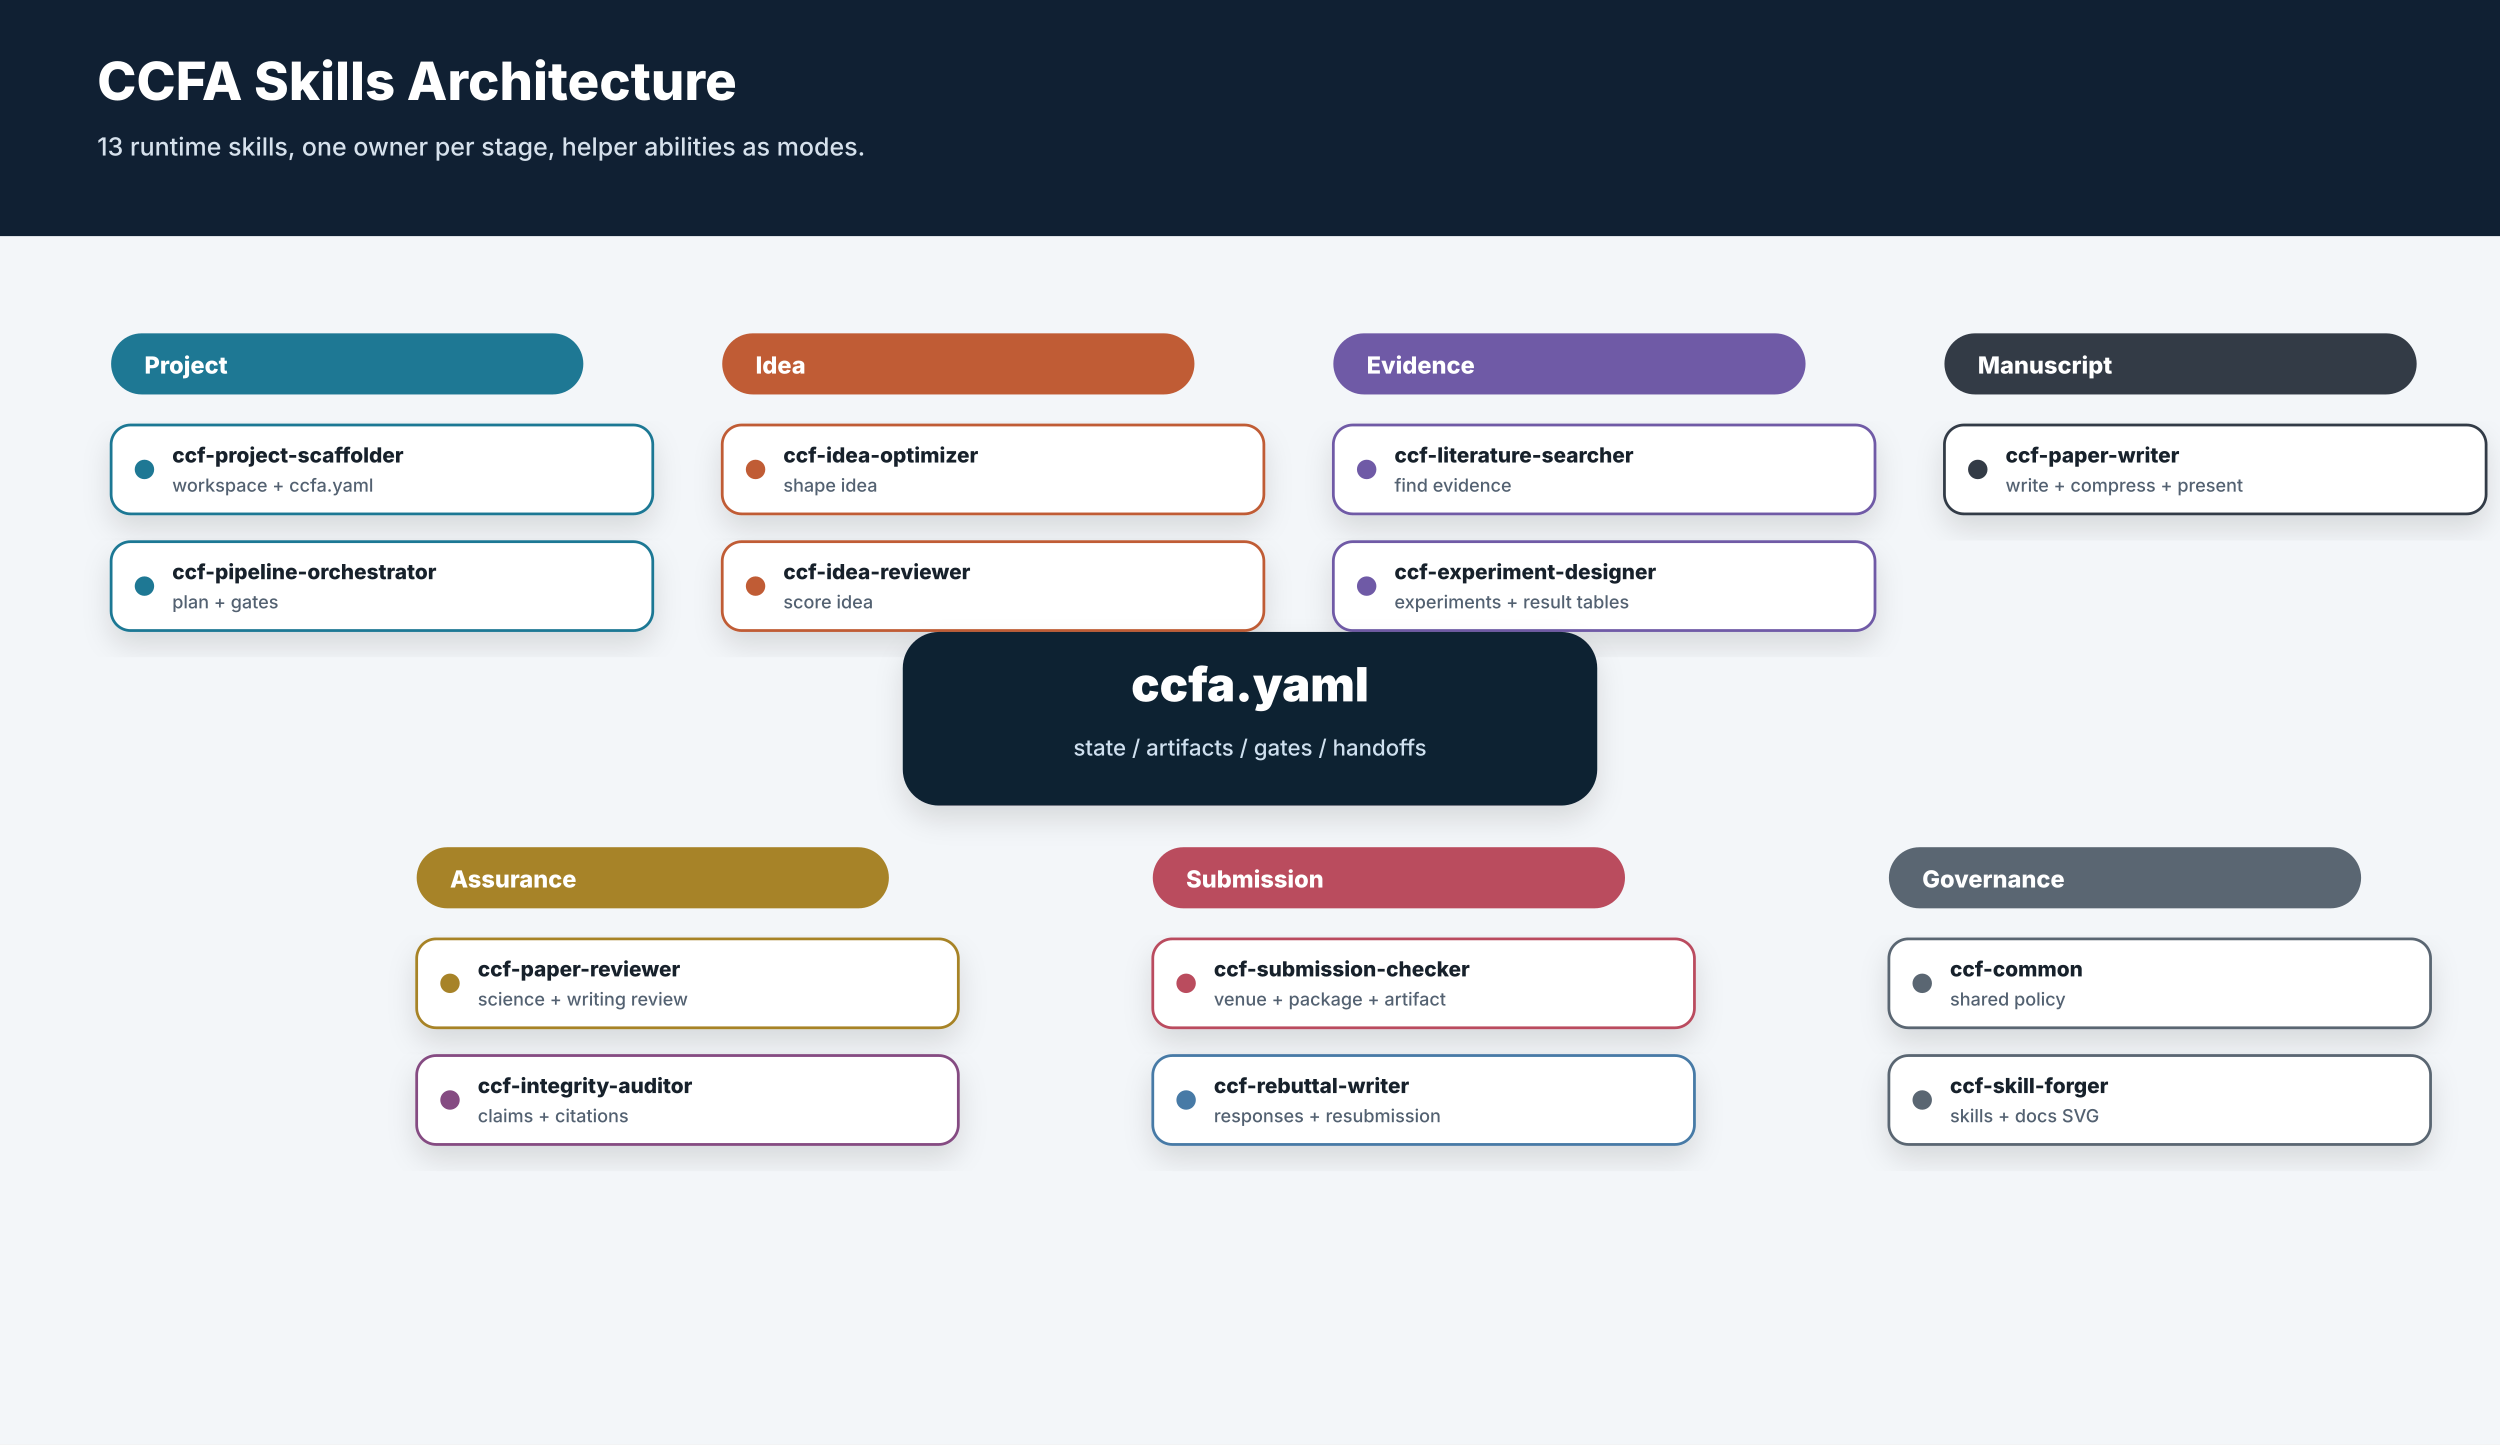
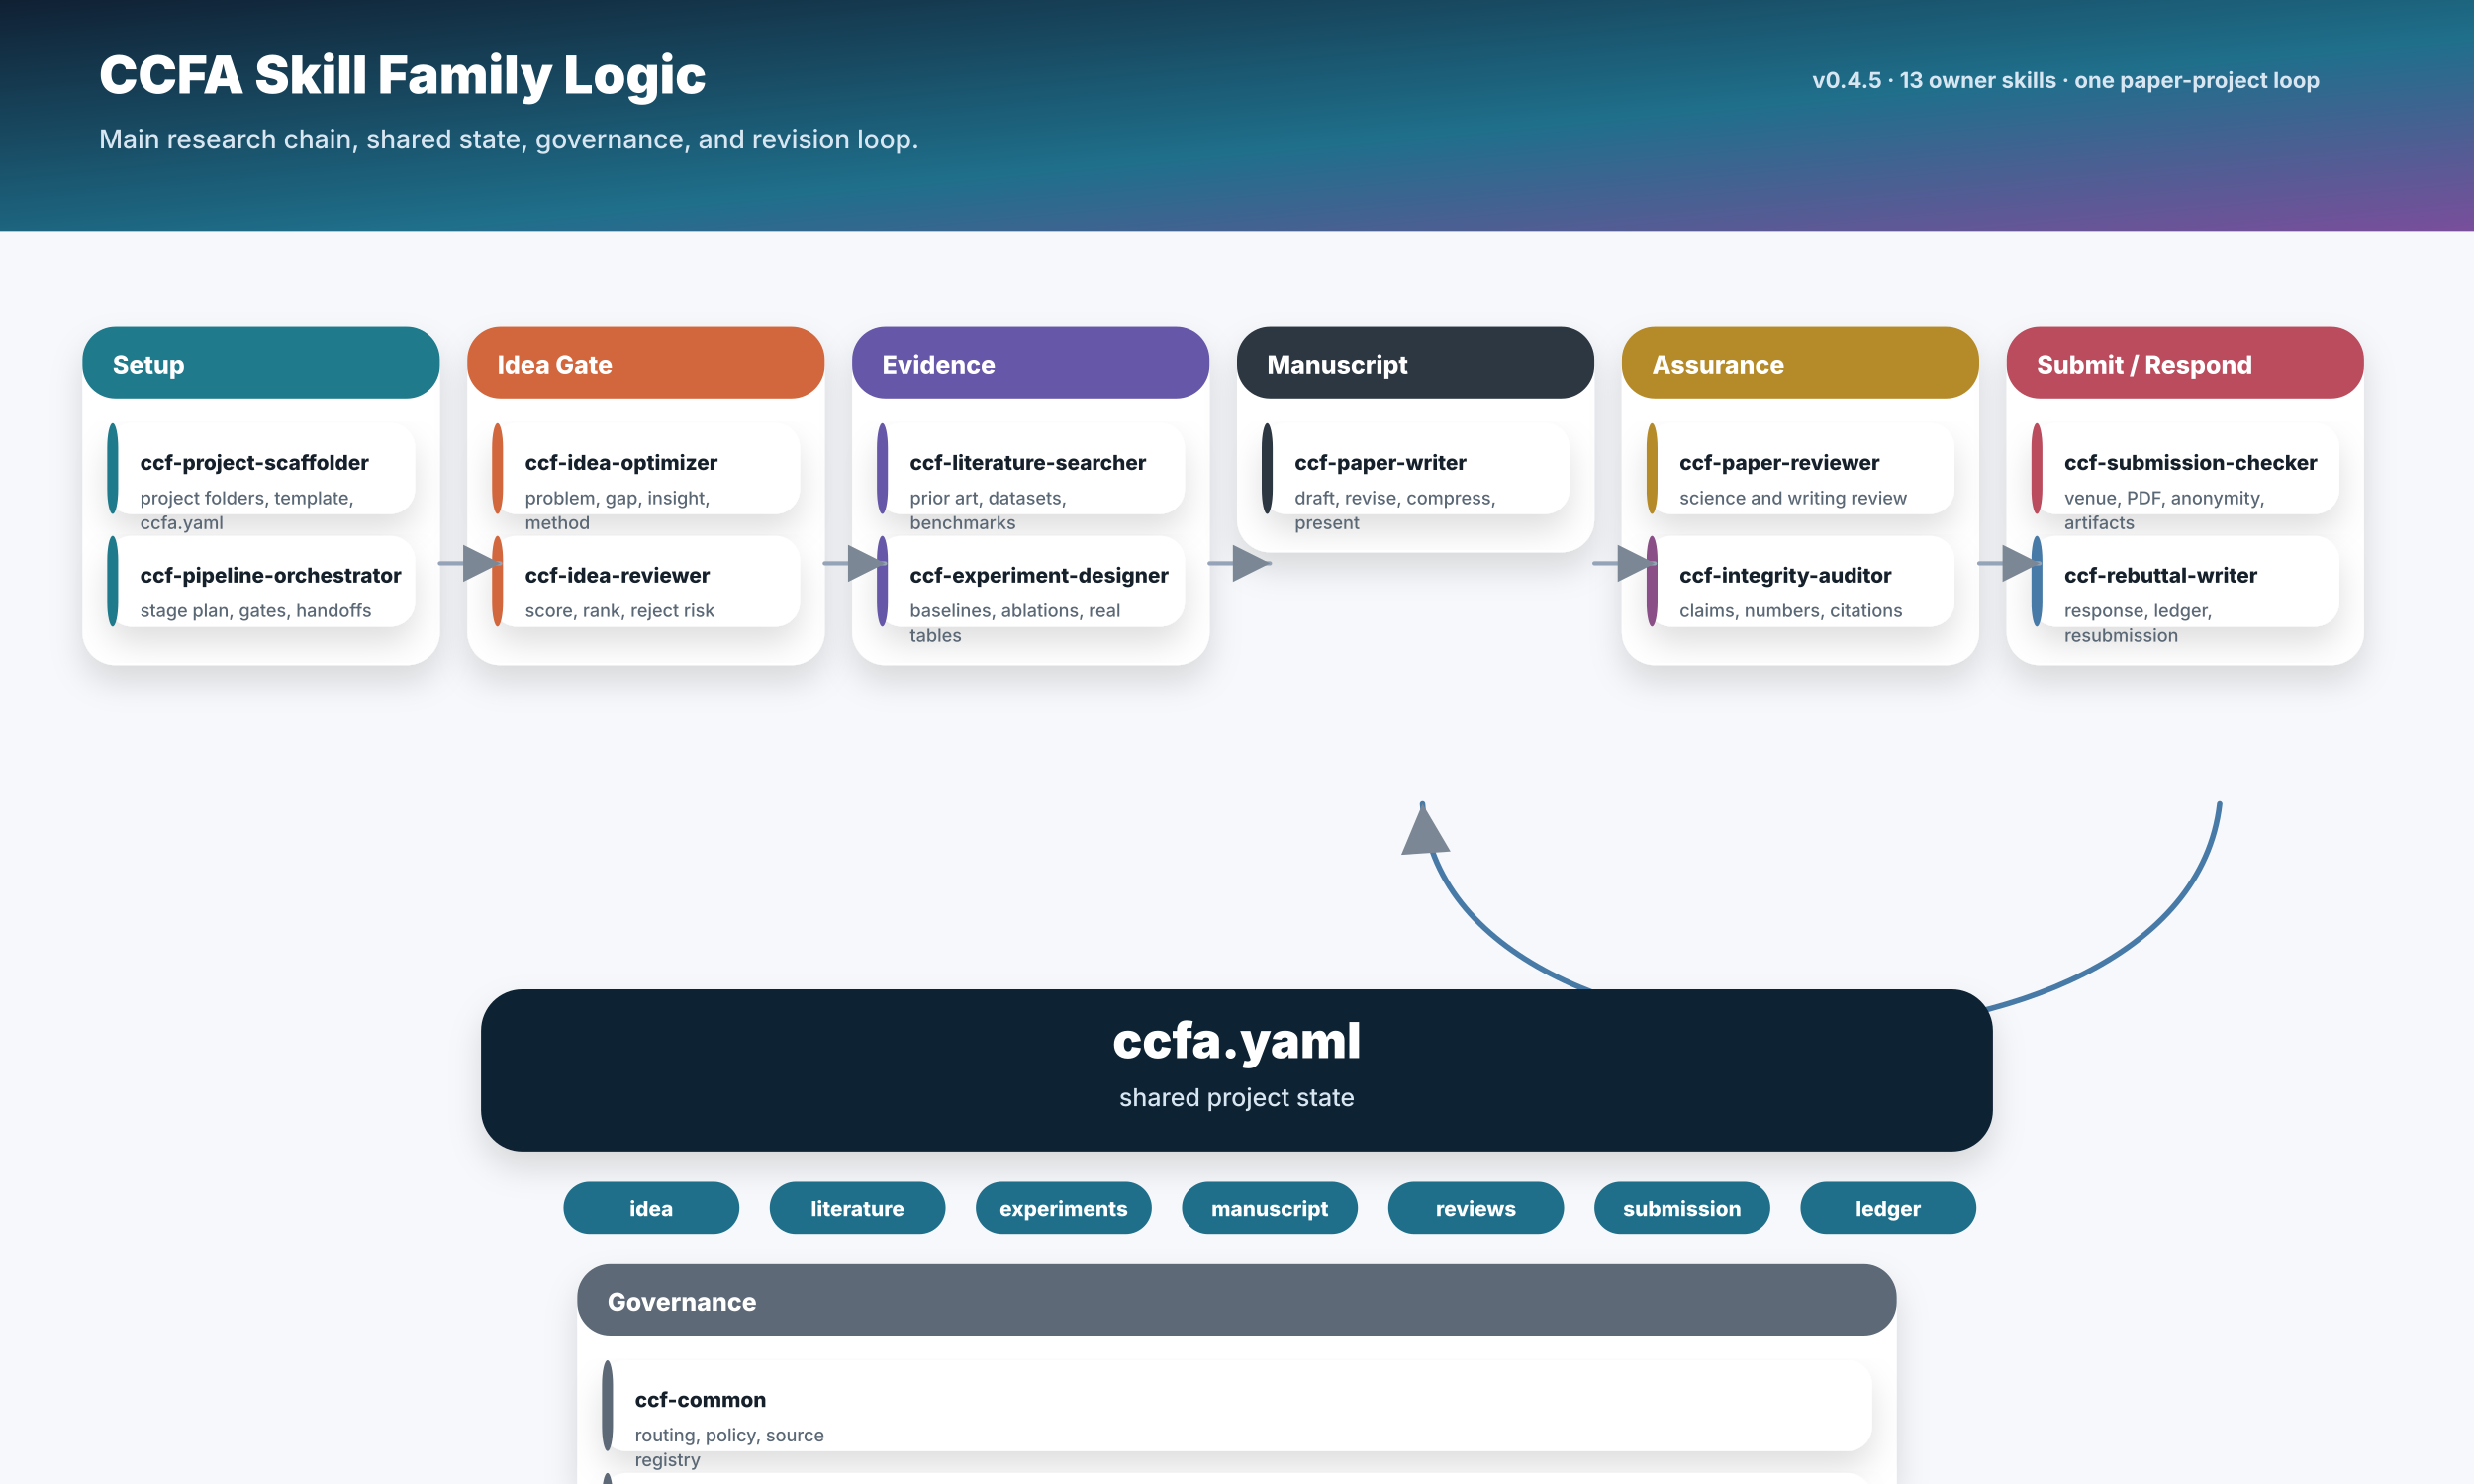
- <svg xmlns="http://www.w3.org/2000/svg" width="1800" height="1040" viewBox="0 0 1800 1040">
+ <svg xmlns="http://www.w3.org/2000/svg" width="1800" height="1080" viewBox="0 0 1800 1080">
  <defs>
-     <filter id="shadow" x="-20%" y="-20%" width="140%" height="150%">
-       <feDropShadow dx="0" dy="10" stdDeviation="10" flood-color="#0B1826" flood-opacity="0.12" />
+     <linearGradient id="header" x1="0" y1="0" x2="1" y2="1">
+       <stop offset="0" stop-color="#102033" />
+       <stop offset="0.58" stop-color="#1F6F8B" />
+       <stop offset="1" stop-color="#7A4E9B" />
+     </linearGradient>
+     <filter id="shadow" x="-20%" y="-20%" width="140%" height="160%">
+       <feDropShadow dx="0" dy="12" stdDeviation="12" flood-color="#0B1826" flood-opacity="0.13" />
    </filter>
-     <marker id="arrow" markerWidth="12" markerHeight="12" refX="10" refY="6" orient="auto">
-       <path d="M2,2 L10,6 L2,10 Z" fill="#8D9AA8" />
+     <marker id="arrow" markerWidth="13" markerHeight="13" refX="11" refY="6.5" orient="auto">
+       <path d="M2,2 L11,6.5 L2,11 Z" fill="#7B8794" />
    </marker>
  </defs>
  <style>text{font-family:Inter, Segoe UI, Arial, sans-serif;dominant-baseline:auto} .mono{font-family:Consolas,Menlo,monospace}</style>
-   <rect x="0" y="0" width="1800" height="1040" rx="0" fill="#F3F6F9" stroke="none" stroke-width="2" />
-   <rect x="0" y="0" width="1800" height="170" rx="0" fill="#102033" stroke="none" stroke-width="2" />
-   <text x="70" y="72" font-size="38" font-weight="820" fill="#FFFFFF" text-anchor="start">CCFA Skills Architecture</text>
-   <text x="70" y="112" font-size="18" font-weight="450" fill="#D6E1EC" text-anchor="start">13 runtime skills, one owner per stage, helper abilities as modes.</text>
-   <rect x="80" y="240" width="340" height="44" rx="22" fill="#1E7894" stroke="none" stroke-width="2" />
-   <text x="104" y="269" font-size="17" font-weight="820" fill="#FFFFFF" text-anchor="start">Project</text>
-   <rect x="80" y="306" width="390" height="64" rx="14" fill="#FFFFFF" stroke="#1E7894" stroke-width="2" filter="url(#shadow)" />
-   <circle cx="104" cy="338" r="7" fill="#1E7894" />
-   <text x="124" y="333" font-size="15" font-weight="780" fill="#17212B" text-anchor="start">ccf-project-scaffolder</text>
-   <text x="124" y="354" font-size="13" font-weight="500" fill="#536171" text-anchor="start">workspace + ccfa.yaml</text>
-   <rect x="80" y="390" width="390" height="64" rx="14" fill="#FFFFFF" stroke="#1E7894" stroke-width="2" filter="url(#shadow)" />
-   <circle cx="104" cy="422" r="7" fill="#1E7894" />
-   <text x="124" y="417" font-size="15" font-weight="780" fill="#17212B" text-anchor="start">ccf-pipeline-orchestrator</text>
-   <text x="124" y="438" font-size="13" font-weight="500" fill="#536171" text-anchor="start">plan + gates</text>
-   <rect x="520" y="240" width="340" height="44" rx="22" fill="#C05C35" stroke="none" stroke-width="2" />
-   <text x="544" y="269" font-size="17" font-weight="820" fill="#FFFFFF" text-anchor="start">Idea</text>
-   <rect x="520" y="306" width="390" height="64" rx="14" fill="#FFFFFF" stroke="#C05C35" stroke-width="2" filter="url(#shadow)" />
-   <circle cx="544" cy="338" r="7" fill="#C05C35" />
-   <text x="564" y="333" font-size="15" font-weight="780" fill="#17212B" text-anchor="start">ccf-idea-optimizer</text>
-   <text x="564" y="354" font-size="13" font-weight="500" fill="#536171" text-anchor="start">shape idea</text>
-   <rect x="520" y="390" width="390" height="64" rx="14" fill="#FFFFFF" stroke="#C05C35" stroke-width="2" filter="url(#shadow)" />
-   <circle cx="544" cy="422" r="7" fill="#C05C35" />
-   <text x="564" y="417" font-size="15" font-weight="780" fill="#17212B" text-anchor="start">ccf-idea-reviewer</text>
-   <text x="564" y="438" font-size="13" font-weight="500" fill="#536171" text-anchor="start">score idea</text>
-   <rect x="960" y="240" width="340" height="44" rx="22" fill="#6F5AA6" stroke="none" stroke-width="2" />
-   <text x="984" y="269" font-size="17" font-weight="820" fill="#FFFFFF" text-anchor="start">Evidence</text>
-   <rect x="960" y="306" width="390" height="64" rx="14" fill="#FFFFFF" stroke="#6F5AA6" stroke-width="2" filter="url(#shadow)" />
-   <circle cx="984" cy="338" r="7" fill="#6F5AA6" />
-   <text x="1004" y="333" font-size="15" font-weight="780" fill="#17212B" text-anchor="start">ccf-literature-searcher</text>
-   <text x="1004" y="354" font-size="13" font-weight="500" fill="#536171" text-anchor="start">find evidence</text>
-   <rect x="960" y="390" width="390" height="64" rx="14" fill="#FFFFFF" stroke="#6F5AA6" stroke-width="2" filter="url(#shadow)" />
-   <circle cx="984" cy="422" r="7" fill="#6F5AA6" />
-   <text x="1004" y="417" font-size="15" font-weight="780" fill="#17212B" text-anchor="start">ccf-experiment-designer</text>
-   <text x="1004" y="438" font-size="13" font-weight="500" fill="#536171" text-anchor="start">experiments + result tables</text>
-   <rect x="1400" y="240" width="340" height="44" rx="22" fill="#333B46" stroke="none" stroke-width="2" />
-   <text x="1424" y="269" font-size="17" font-weight="820" fill="#FFFFFF" text-anchor="start">Manuscript</text>
-   <rect x="1400" y="306" width="390" height="64" rx="14" fill="#FFFFFF" stroke="#333B46" stroke-width="2" filter="url(#shadow)" />
-   <circle cx="1424" cy="338" r="7" fill="#333B46" />
-   <text x="1444" y="333" font-size="15" font-weight="780" fill="#17212B" text-anchor="start">ccf-paper-writer</text>
-   <text x="1444" y="354" font-size="13" font-weight="500" fill="#536171" text-anchor="start">write + compress + present</text>
-   <rect x="300" y="610" width="340" height="44" rx="22" fill="#A78328" stroke="none" stroke-width="2" />
-   <text x="324" y="639" font-size="17" font-weight="820" fill="#FFFFFF" text-anchor="start">Assurance</text>
-   <rect x="300" y="676" width="390" height="64" rx="14" fill="#FFFFFF" stroke="#A78328" stroke-width="2" filter="url(#shadow)" />
-   <circle cx="324" cy="708" r="7" fill="#A78328" />
-   <text x="344" y="703" font-size="15" font-weight="780" fill="#17212B" text-anchor="start">ccf-paper-reviewer</text>
-   <text x="344" y="724" font-size="13" font-weight="500" fill="#536171" text-anchor="start">science + writing review</text>
-   <rect x="300" y="760" width="390" height="64" rx="14" fill="#FFFFFF" stroke="#854B82" stroke-width="2" filter="url(#shadow)" />
-   <circle cx="324" cy="792" r="7" fill="#854B82" />
-   <text x="344" y="787" font-size="15" font-weight="780" fill="#17212B" text-anchor="start">ccf-integrity-auditor</text>
-   <text x="344" y="808" font-size="13" font-weight="500" fill="#536171" text-anchor="start">claims + citations</text>
-   <rect x="830" y="610" width="340" height="44" rx="22" fill="#BA4C5E" stroke="none" stroke-width="2" />
-   <text x="854" y="639" font-size="17" font-weight="820" fill="#FFFFFF" text-anchor="start">Submission</text>
-   <rect x="830" y="676" width="390" height="64" rx="14" fill="#FFFFFF" stroke="#BA4C5E" stroke-width="2" filter="url(#shadow)" />
-   <circle cx="854" cy="708" r="7" fill="#BA4C5E" />
-   <text x="874" y="703" font-size="15" font-weight="780" fill="#17212B" text-anchor="start">ccf-submission-checker</text>
-   <text x="874" y="724" font-size="13" font-weight="500" fill="#536171" text-anchor="start">venue + package + artifact</text>
-   <rect x="830" y="760" width="390" height="64" rx="14" fill="#FFFFFF" stroke="#477AA6" stroke-width="2" filter="url(#shadow)" />
-   <circle cx="854" cy="792" r="7" fill="#477AA6" />
-   <text x="874" y="787" font-size="15" font-weight="780" fill="#17212B" text-anchor="start">ccf-rebuttal-writer</text>
-   <text x="874" y="808" font-size="13" font-weight="500" fill="#536171" text-anchor="start">responses + resubmission</text>
-   <rect x="1360" y="610" width="340" height="44" rx="22" fill="#5A6672" stroke="none" stroke-width="2" />
-   <text x="1384" y="639" font-size="17" font-weight="820" fill="#FFFFFF" text-anchor="start">Governance</text>
-   <rect x="1360" y="676" width="390" height="64" rx="14" fill="#FFFFFF" stroke="#5A6672" stroke-width="2" filter="url(#shadow)" />
-   <circle cx="1384" cy="708" r="7" fill="#5A6672" />
-   <text x="1404" y="703" font-size="15" font-weight="780" fill="#17212B" text-anchor="start">ccf-common</text>
-   <text x="1404" y="724" font-size="13" font-weight="500" fill="#536171" text-anchor="start">shared policy</text>
-   <rect x="1360" y="760" width="390" height="64" rx="14" fill="#FFFFFF" stroke="#5A6672" stroke-width="2" filter="url(#shadow)" />
-   <circle cx="1384" cy="792" r="7" fill="#5A6672" />
-   <text x="1404" y="787" font-size="15" font-weight="780" fill="#17212B" text-anchor="start">ccf-skill-forger</text>
-   <text x="1404" y="808" font-size="13" font-weight="500" fill="#536171" text-anchor="start">skills + docs SVG</text>
-   <rect x="650" y="455" width="500" height="125" rx="26" fill="#102033" stroke="none" stroke-width="2" filter="url(#shadow)" />
-   <text x="900" y="505" font-size="34" font-weight="850" fill="#FFFFFF" text-anchor="middle">ccfa.yaml</text>
-   <text x="900" y="544" font-size="16" font-weight="500" fill="#CFE0EF" text-anchor="middle">state / artifacts / gates / handoffs</text>
+   <rect x="0" y="0" width="1800" height="1080" rx="0" fill="#F6F8FB" stroke="none" stroke-width="2" />
+   <rect x="0" y="0" width="1800" height="168" rx="0" fill="url(#header)" stroke="none" stroke-width="2" />
+   <text x="72" y="68" font-size="38" font-weight="850" fill="#FFFFFF" text-anchor="start">CCFA Skill Family Logic</text>
+   <text x="72" y="108" font-size="19" font-weight="500" fill="#D8E6F2" text-anchor="start">Main research chain, shared state, governance, and revision loop.</text>
+   <text x="1688" y="64" font-size="16" font-weight="650" fill="#D8E6F2" text-anchor="end">v0.4.5 · 13 owner skills · one paper-project loop</text>
+   <rect x="60" y="238" width="260" height="246" rx="24" fill="#FFFFFF" stroke="none" stroke-width="2" filter="url(#shadow)" />
+   <rect x="60" y="238" width="260" height="52" rx="24" fill="#1F7A8C" stroke="none" stroke-width="2" />
+   <text x="82" y="272" font-size="18" font-weight="820" fill="#FFFFFF" text-anchor="start">Setup</text>
+   <rect x="78" y="308" width="224" height="66" rx="18" fill="#FFFFFF" stroke="none" stroke-width="2" filter="url(#shadow)" />
+   <rect x="78" y="308" width="8" height="66" rx="18" fill="#1F7A8C" stroke="none" stroke-width="2" />
+   <text x="102" y="342" font-size="15" font-weight="820" fill="#15202B" text-anchor="start">ccf-project-scaffolder</text>
+   <text x="102" y="367" font-size="13" font-weight="520" fill="#5A6775" text-anchor="start">project folders, template,</text>
+   <text x="102" y="385" font-size="13" font-weight="520" fill="#5A6775" text-anchor="start">ccfa.yaml</text>
+   <rect x="78" y="390" width="224" height="66" rx="18" fill="#FFFFFF" stroke="none" stroke-width="2" filter="url(#shadow)" />
+   <rect x="78" y="390" width="8" height="66" rx="18" fill="#1F7A8C" stroke="none" stroke-width="2" />
+   <text x="102" y="424" font-size="15" font-weight="820" fill="#15202B" text-anchor="start">ccf-pipeline-orchestrator</text>
+   <text x="102" y="449" font-size="13" font-weight="520" fill="#5A6775" text-anchor="start">stage plan, gates, handoffs</text>
+   <rect x="340" y="238" width="260" height="246" rx="24" fill="#FFFFFF" stroke="none" stroke-width="2" filter="url(#shadow)" />
+   <rect x="340" y="238" width="260" height="52" rx="24" fill="#D2673D" stroke="none" stroke-width="2" />
+   <text x="362" y="272" font-size="18" font-weight="820" fill="#FFFFFF" text-anchor="start">Idea Gate</text>
+   <rect x="358" y="308" width="224" height="66" rx="18" fill="#FFFFFF" stroke="none" stroke-width="2" filter="url(#shadow)" />
+   <rect x="358" y="308" width="8" height="66" rx="18" fill="#D2673D" stroke="none" stroke-width="2" />
+   <text x="382" y="342" font-size="15" font-weight="820" fill="#15202B" text-anchor="start">ccf-idea-optimizer</text>
+   <text x="382" y="367" font-size="13" font-weight="520" fill="#5A6775" text-anchor="start">problem, gap, insight,</text>
+   <text x="382" y="385" font-size="13" font-weight="520" fill="#5A6775" text-anchor="start">method</text>
+   <rect x="358" y="390" width="224" height="66" rx="18" fill="#FFFFFF" stroke="none" stroke-width="2" filter="url(#shadow)" />
+   <rect x="358" y="390" width="8" height="66" rx="18" fill="#D2673D" stroke="none" stroke-width="2" />
+   <text x="382" y="424" font-size="15" font-weight="820" fill="#15202B" text-anchor="start">ccf-idea-reviewer</text>
+   <text x="382" y="449" font-size="13" font-weight="520" fill="#5A6775" text-anchor="start">score, rank, reject risk</text>
+   <rect x="620" y="238" width="260" height="246" rx="24" fill="#FFFFFF" stroke="none" stroke-width="2" filter="url(#shadow)" />
+   <rect x="620" y="238" width="260" height="52" rx="24" fill="#6657A8" stroke="none" stroke-width="2" />
+   <text x="642" y="272" font-size="18" font-weight="820" fill="#FFFFFF" text-anchor="start">Evidence</text>
+   <rect x="638" y="308" width="224" height="66" rx="18" fill="#FFFFFF" stroke="none" stroke-width="2" filter="url(#shadow)" />
+   <rect x="638" y="308" width="8" height="66" rx="18" fill="#6657A8" stroke="none" stroke-width="2" />
+   <text x="662" y="342" font-size="15" font-weight="820" fill="#15202B" text-anchor="start">ccf-literature-searcher</text>
+   <text x="662" y="367" font-size="13" font-weight="520" fill="#5A6775" text-anchor="start">prior art, datasets,</text>
+   <text x="662" y="385" font-size="13" font-weight="520" fill="#5A6775" text-anchor="start">benchmarks</text>
+   <rect x="638" y="390" width="224" height="66" rx="18" fill="#FFFFFF" stroke="none" stroke-width="2" filter="url(#shadow)" />
+   <rect x="638" y="390" width="8" height="66" rx="18" fill="#6657A8" stroke="none" stroke-width="2" />
+   <text x="662" y="424" font-size="15" font-weight="820" fill="#15202B" text-anchor="start">ccf-experiment-designer</text>
+   <text x="662" y="449" font-size="13" font-weight="520" fill="#5A6775" text-anchor="start">baselines, ablations, real</text>
+   <text x="662" y="467" font-size="13" font-weight="520" fill="#5A6775" text-anchor="start">tables</text>
+   <rect x="900" y="238" width="260" height="164" rx="24" fill="#FFFFFF" stroke="none" stroke-width="2" filter="url(#shadow)" />
+   <rect x="900" y="238" width="260" height="52" rx="24" fill="#2D3742" stroke="none" stroke-width="2" />
+   <text x="922" y="272" font-size="18" font-weight="820" fill="#FFFFFF" text-anchor="start">Manuscript</text>
+   <rect x="918" y="308" width="224" height="66" rx="18" fill="#FFFFFF" stroke="none" stroke-width="2" filter="url(#shadow)" />
+   <rect x="918" y="308" width="8" height="66" rx="18" fill="#2D3742" stroke="none" stroke-width="2" />
+   <text x="942" y="342" font-size="15" font-weight="820" fill="#15202B" text-anchor="start">ccf-paper-writer</text>
+   <text x="942" y="367" font-size="13" font-weight="520" fill="#5A6775" text-anchor="start">draft, revise, compress,</text>
+   <text x="942" y="385" font-size="13" font-weight="520" fill="#5A6775" text-anchor="start">present</text>
+   <rect x="1180" y="238" width="260" height="246" rx="24" fill="#FFFFFF" stroke="none" stroke-width="2" filter="url(#shadow)" />
+   <rect x="1180" y="238" width="260" height="52" rx="24" fill="#B58B2A" stroke="none" stroke-width="2" />
+   <text x="1202" y="272" font-size="18" font-weight="820" fill="#FFFFFF" text-anchor="start">Assurance</text>
+   <rect x="1198" y="308" width="224" height="66" rx="18" fill="#FFFFFF" stroke="none" stroke-width="2" filter="url(#shadow)" />
+   <rect x="1198" y="308" width="8" height="66" rx="18" fill="#B58B2A" stroke="none" stroke-width="2" />
+   <text x="1222" y="342" font-size="15" font-weight="820" fill="#15202B" text-anchor="start">ccf-paper-reviewer</text>
+   <text x="1222" y="367" font-size="13" font-weight="520" fill="#5A6775" text-anchor="start">science and writing review</text>
+   <rect x="1198" y="390" width="224" height="66" rx="18" fill="#FFFFFF" stroke="none" stroke-width="2" filter="url(#shadow)" />
+   <rect x="1198" y="390" width="8" height="66" rx="18" fill="#8A4F86" stroke="none" stroke-width="2" />
+   <text x="1222" y="424" font-size="15" font-weight="820" fill="#15202B" text-anchor="start">ccf-integrity-auditor</text>
+   <text x="1222" y="449" font-size="13" font-weight="520" fill="#5A6775" text-anchor="start">claims, numbers, citations</text>
+   <rect x="1460" y="238" width="260" height="246" rx="24" fill="#FFFFFF" stroke="none" stroke-width="2" filter="url(#shadow)" />
+   <rect x="1460" y="238" width="260" height="52" rx="24" fill="#BA4C5E" stroke="none" stroke-width="2" />
+   <text x="1482" y="272" font-size="18" font-weight="820" fill="#FFFFFF" text-anchor="start">Submit / Respond</text>
+   <rect x="1478" y="308" width="224" height="66" rx="18" fill="#FFFFFF" stroke="none" stroke-width="2" filter="url(#shadow)" />
+   <rect x="1478" y="308" width="8" height="66" rx="18" fill="#BA4C5E" stroke="none" stroke-width="2" />
+   <text x="1502" y="342" font-size="15" font-weight="820" fill="#15202B" text-anchor="start">ccf-submission-checker</text>
+   <text x="1502" y="367" font-size="13" font-weight="520" fill="#5A6775" text-anchor="start">venue, PDF, anonymity,</text>
+   <text x="1502" y="385" font-size="13" font-weight="520" fill="#5A6775" text-anchor="start">artifacts</text>
+   <rect x="1478" y="390" width="224" height="66" rx="18" fill="#FFFFFF" stroke="none" stroke-width="2" filter="url(#shadow)" />
+   <rect x="1478" y="390" width="8" height="66" rx="18" fill="#477AA6" stroke="none" stroke-width="2" />
+   <text x="1502" y="424" font-size="15" font-weight="820" fill="#15202B" text-anchor="start">ccf-rebuttal-writer</text>
+   <text x="1502" y="449" font-size="13" font-weight="520" fill="#5A6775" text-anchor="start">response, ledger,</text>
+   <text x="1502" y="467" font-size="13" font-weight="520" fill="#5A6775" text-anchor="start">resubmission</text>
+   <line x1="320" y1="410" x2="364" y2="410" stroke="#94A3B8" stroke-width="3" stroke-linecap="round" marker-end="url(#arrow)" />
+   <line x1="600" y1="410" x2="644" y2="410" stroke="#94A3B8" stroke-width="3" stroke-linecap="round" marker-end="url(#arrow)" />
+   <line x1="880" y1="410" x2="924" y2="410" stroke="#94A3B8" stroke-width="3" stroke-linecap="round" marker-end="url(#arrow)" />
+   <line x1="1160" y1="410" x2="1204" y2="410" stroke="#94A3B8" stroke-width="3" stroke-linecap="round" marker-end="url(#arrow)" />
+   <line x1="1440" y1="410" x2="1484" y2="410" stroke="#94A3B8" stroke-width="3" stroke-linecap="round" marker-end="url(#arrow)" />
+   <path d="M1615 585 C1590 805 1050 805 1035 585" fill="none" stroke="#477AA6" stroke-width="4" stroke-linecap="round" stroke-linejoin="round" marker-end="url(#arrow)" />
+   <text x="1260" y="760" font-size="18" font-weight="820" fill="#477AA6" text-anchor="middle">Revision loop</text>
+   <rect x="350" y="720" width="1100" height="118" rx="30" fill="#102033" stroke="none" stroke-width="2" filter="url(#shadow)" />
+   <text x="900" y="770" font-size="36" font-weight="850" fill="#FFFFFF" text-anchor="middle">ccfa.yaml</text>
+   <text x="900" y="805" font-size="18" font-weight="500" fill="#D8E6F2" text-anchor="middle">shared project state</text>
+   <rect x="410" y="860" width="128" height="38" rx="19" fill="#1F6F8B" stroke="none" stroke-width="2" />
+   <text x="474" y="885" font-size="15" font-weight="760" fill="#FFFFFF" text-anchor="middle">idea</text>
+   <rect x="560" y="860" width="128" height="38" rx="19" fill="#1F6F8B" stroke="none" stroke-width="2" />
+   <text x="624" y="885" font-size="15" font-weight="760" fill="#FFFFFF" text-anchor="middle">literature</text>
+   <rect x="710" y="860" width="128" height="38" rx="19" fill="#1F6F8B" stroke="none" stroke-width="2" />
+   <text x="774" y="885" font-size="15" font-weight="760" fill="#FFFFFF" text-anchor="middle">experiments</text>
+   <rect x="860" y="860" width="128" height="38" rx="19" fill="#1F6F8B" stroke="none" stroke-width="2" />
+   <text x="924" y="885" font-size="15" font-weight="760" fill="#FFFFFF" text-anchor="middle">manuscript</text>
+   <rect x="1010" y="860" width="128" height="38" rx="19" fill="#1F6F8B" stroke="none" stroke-width="2" />
+   <text x="1074" y="885" font-size="15" font-weight="760" fill="#FFFFFF" text-anchor="middle">reviews</text>
+   <rect x="1160" y="860" width="128" height="38" rx="19" fill="#1F6F8B" stroke="none" stroke-width="2" />
+   <text x="1224" y="885" font-size="15" font-weight="760" fill="#FFFFFF" text-anchor="middle">submission</text>
+   <rect x="1310" y="860" width="128" height="38" rx="19" fill="#1F6F8B" stroke="none" stroke-width="2" />
+   <text x="1374" y="885" font-size="15" font-weight="760" fill="#FFFFFF" text-anchor="middle">ledger</text>
+   <rect x="420" y="920" width="960" height="246" rx="24" fill="#FFFFFF" stroke="none" stroke-width="2" filter="url(#shadow)" />
+   <rect x="420" y="920" width="960" height="52" rx="24" fill="#5D6977" stroke="none" stroke-width="2" />
+   <text x="442" y="954" font-size="18" font-weight="820" fill="#FFFFFF" text-anchor="start">Governance</text>
+   <rect x="438" y="990" width="924" height="66" rx="18" fill="#FFFFFF" stroke="none" stroke-width="2" filter="url(#shadow)" />
+   <rect x="438" y="990" width="8" height="66" rx="18" fill="#5D6977" stroke="none" stroke-width="2" />
+   <text x="462" y="1024" font-size="15" font-weight="820" fill="#15202B" text-anchor="start">ccf-common</text>
+   <text x="462" y="1049" font-size="13" font-weight="520" fill="#5A6775" text-anchor="start">routing, policy, source</text>
+   <text x="462" y="1067" font-size="13" font-weight="520" fill="#5A6775" text-anchor="start">registry</text>
+   <rect x="438" y="1072" width="924" height="66" rx="18" fill="#FFFFFF" stroke="none" stroke-width="2" filter="url(#shadow)" />
+   <rect x="438" y="1072" width="8" height="66" rx="18" fill="#5D6977" stroke="none" stroke-width="2" />
+   <text x="462" y="1106" font-size="15" font-weight="820" fill="#15202B" text-anchor="start">ccf-skill-forger</text>
+   <text x="462" y="1131" font-size="13" font-weight="520" fill="#5A6775" text-anchor="start">skills, docs, diagrams,</text>
+   <text x="462" y="1149" font-size="13" font-weight="520" fill="#5A6775" text-anchor="start">release</text>
</svg>
